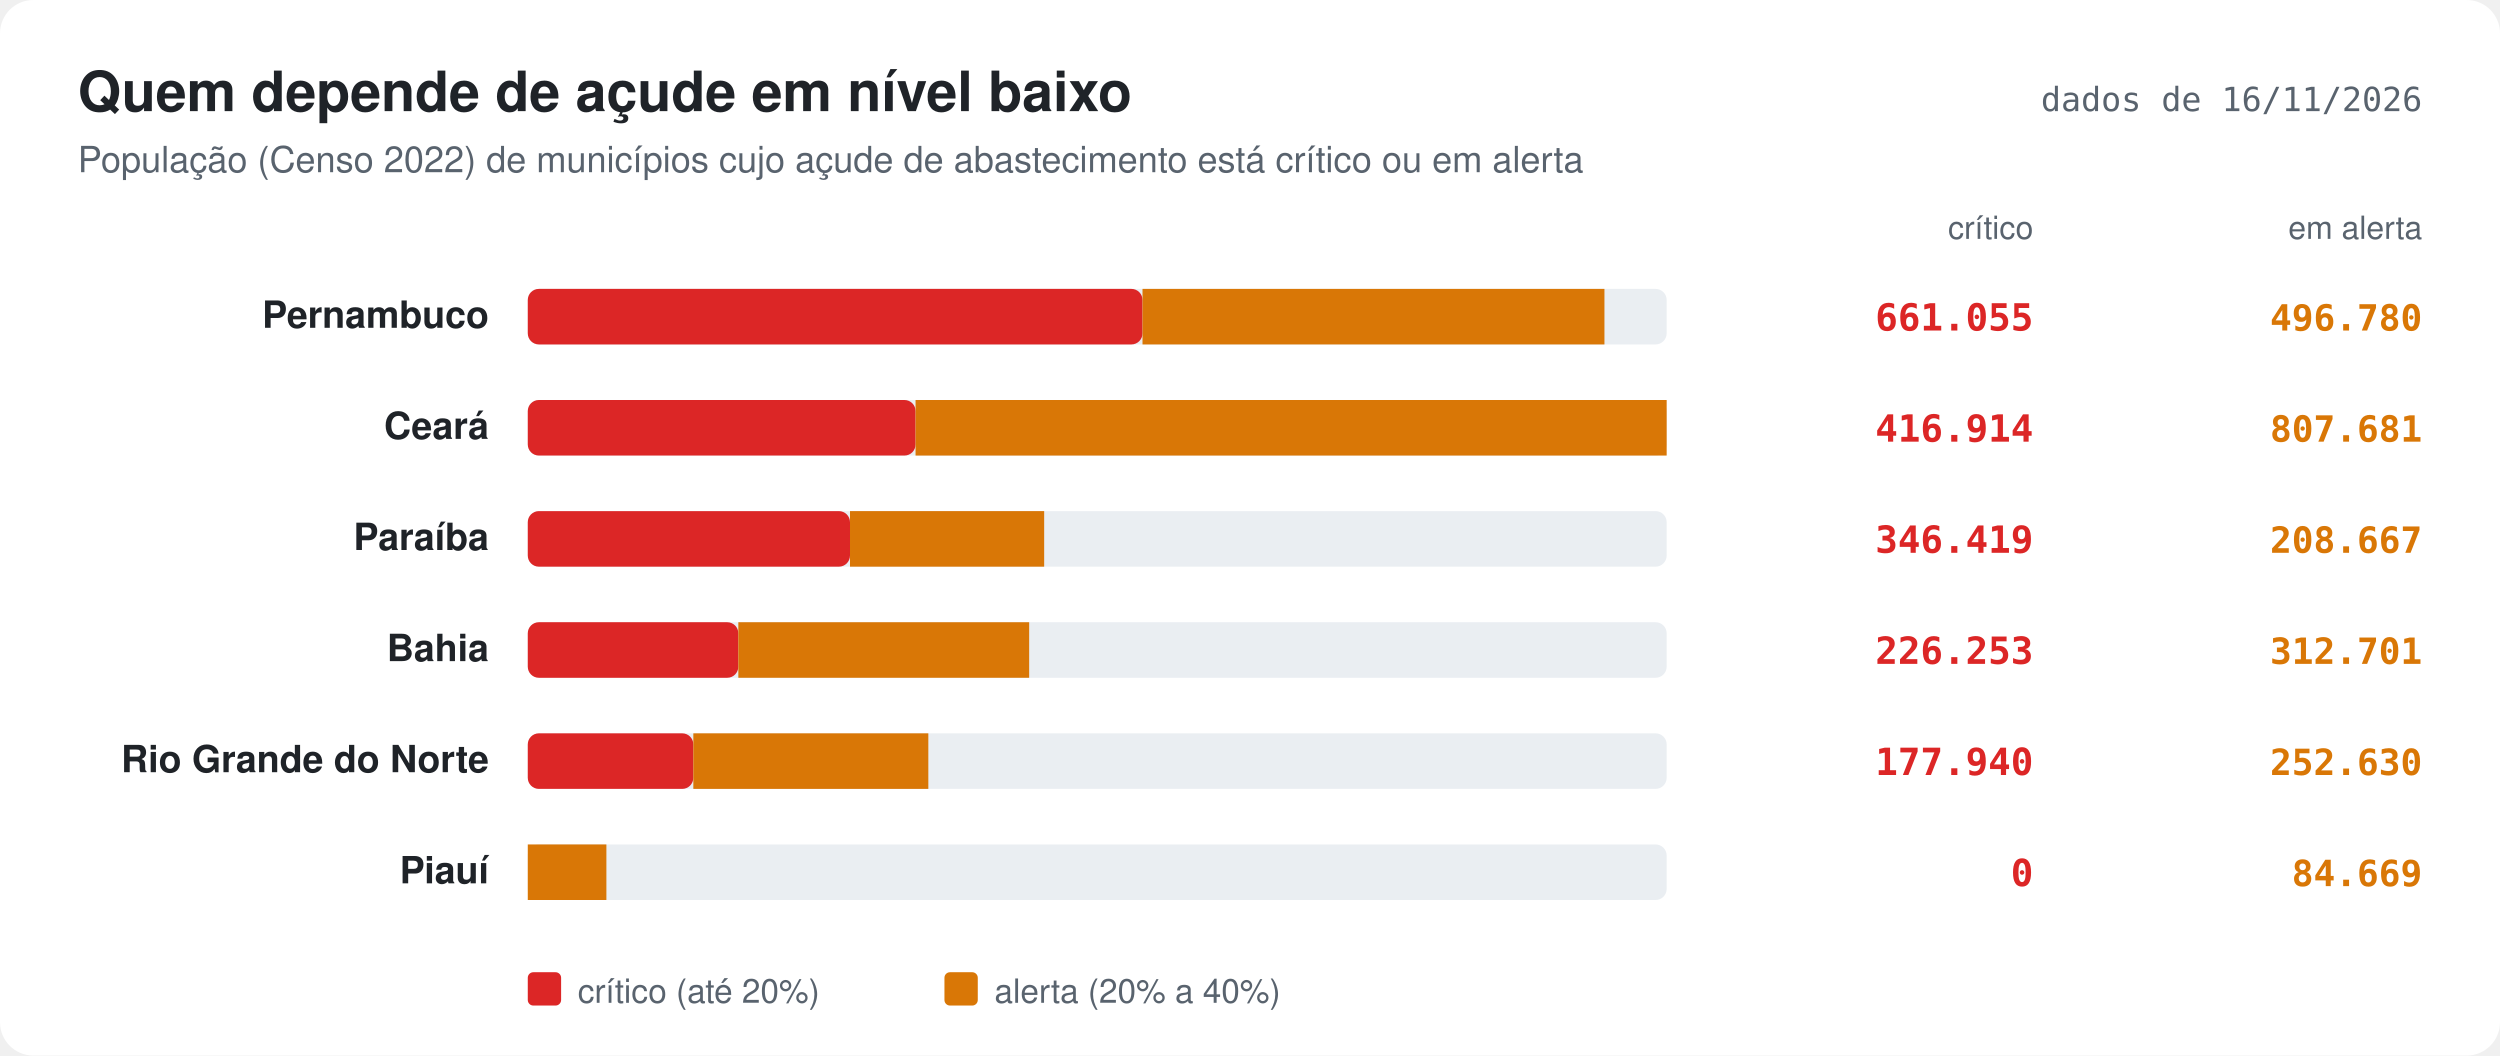
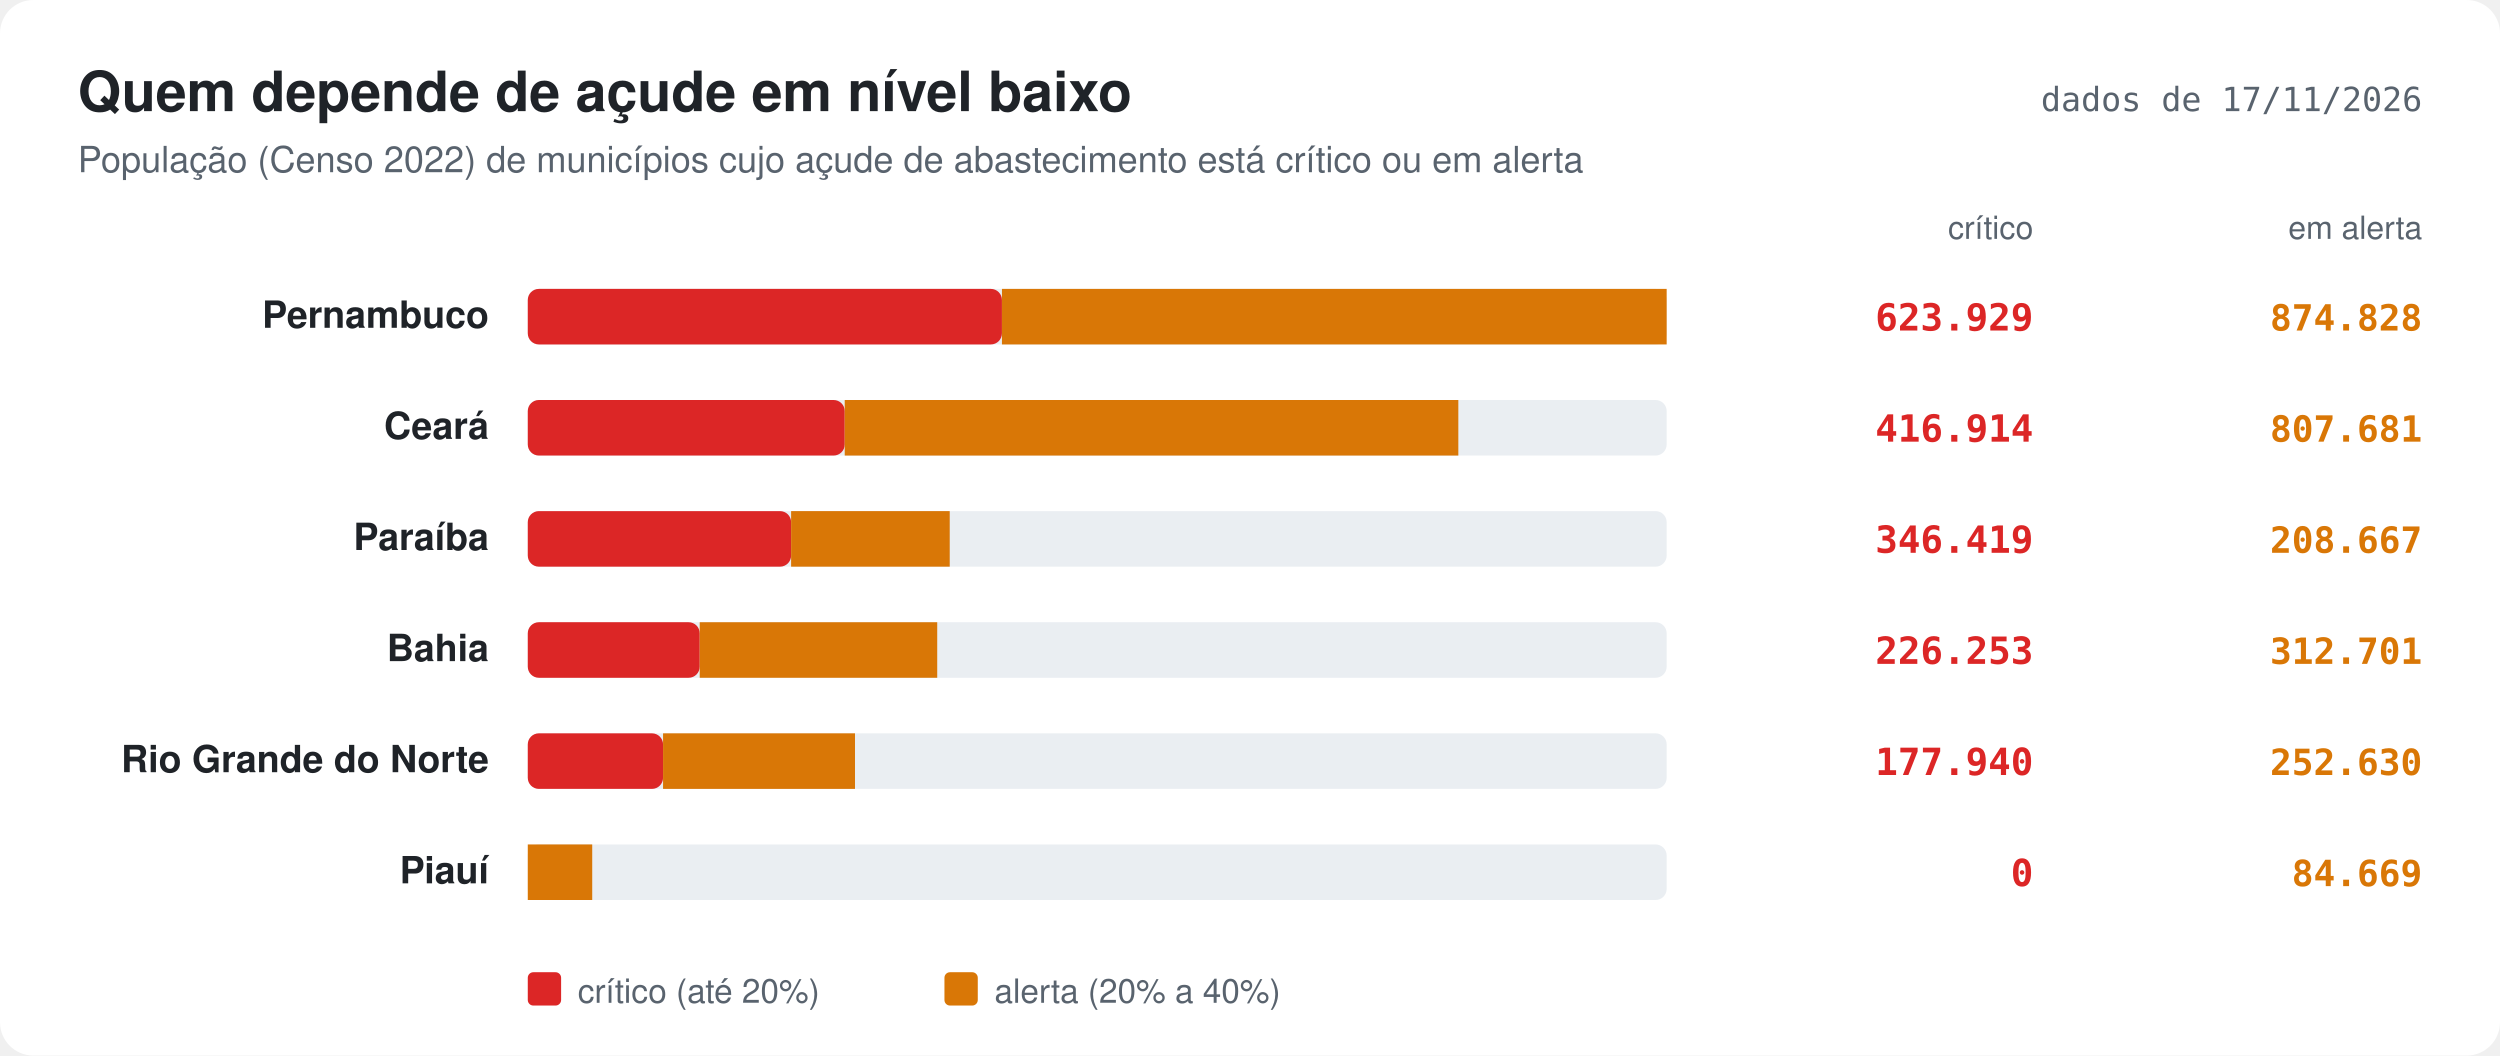
<svg xmlns="http://www.w3.org/2000/svg" width="900" height="380" viewBox="0 0 900 380" role="img" aria-label="População em municípios com açude crítico por estado">
  <style>
  .bg{fill:#ffffff} .card{fill:#f6f8fa;stroke:#d0d7de} .fg{fill:#1f2328} .mu{fill:#59636e}
  .grid{stroke:#d8dee4} .axis{stroke:#8c959f} .acc{fill:#0e7490} .accs{stroke:#0e7490} .area{fill:#0e7490;fill-opacity:.12}
  .crit{fill:#dc2626} .alert{fill:#d97706} .ok{fill:#16a34a} .nd{fill:#8c959f}
  .s0{fill:#f5e050} .s1{fill:#fcc55a} .s2{fill:#f59e0b} .s3{fill:#dc2626} .s4{fill:#7f1d1d} .track{fill:#eaeef2}
  text{font-family:-apple-system,BlinkMacSystemFont,'Segoe UI',Helvetica,Arial,sans-serif} .num{font-family:ui-monospace,SFMono-Regular,'SF Mono',Menlo,Consolas,monospace;font-variant-numeric:tabular-nums}
  @media (prefers-color-scheme: dark){
    .bg{fill:#0d1117} .card{fill:#161b22;stroke:#30363d} .fg{fill:#e6edf3} .mu{fill:#8d96a0}
    .grid{stroke:#21262d} .axis{stroke:#484f58} .acc{fill:#4fc3d9} .accs{stroke:#4fc3d9} .area{fill:#4fc3d9;fill-opacity:.15}
    .crit{fill:#f85149} .alert{fill:#f0a020} .ok{fill:#3fb950} .nd{fill:#6e7681} .track{fill:#21262d}
  }
</style>
  <rect class="bg" width="900" height="380" rx="12" />
  <text x="28" y="40" class="fg" font-size="20" font-weight="700" text-anchor="start">Quem depende de açude em nível baixo</text>
  <text x="28" y="62" class="mu" font-size="13" font-weight="400" text-anchor="start">População (Censo 2022) de municípios cujo açude de abastecimento está crítico ou em alerta</text>
-   <text x="872" y="40" class="mu num" font-size="12" font-weight="400" text-anchor="end">dados de 16/11/2026</text>
+   <text x="872" y="40" class="mu num" font-size="12" font-weight="400" text-anchor="end">dados de 17/11/2026</text>
  <text x="176" y="118" class="fg" font-size="13.5" font-weight="600" text-anchor="end">Pernambuco</text>
  <rect class="track" x="190" y="104" width="410" height="20" rx="4" />
-   <rect class="crit" x="190" y="104" width="221.3" height="20" rx="4" />
-   <rect class="alert" x="411.3" y="104" width="166.3" height="20" />
-   <text x="732" y="119" class="crit num" font-size="13.5" font-weight="700" text-anchor="end">661.055</text>
-   <text x="872" y="119" class="alert num" font-size="13" font-weight="600" text-anchor="end">496.780</text>
+   <rect class="crit" x="190" y="104" width="170.7" height="20" rx="4" />
+   <rect class="alert" x="360.7" y="104" width="239.3" height="20" />
+   <text x="732" y="119" class="crit num" font-size="13.5" font-weight="700" text-anchor="end">623.929</text>
+   <text x="872" y="119" class="alert num" font-size="13" font-weight="600" text-anchor="end">874.828</text>
  <text x="176" y="158" class="fg" font-size="13.5" font-weight="600" text-anchor="end">Ceará</text>
  <rect class="track" x="190" y="144" width="410" height="20" rx="4" />
-   <rect class="crit" x="190" y="144" width="139.6" height="20" rx="4" />
-   <rect class="alert" x="329.6" y="144" width="270.4" height="20" />
+   <rect class="crit" x="190" y="144" width="114.1" height="20" rx="4" />
+   <rect class="alert" x="304.1" y="144" width="220.9" height="20" />
  <text x="732" y="159" class="crit num" font-size="13.5" font-weight="700" text-anchor="end">416.914</text>
  <text x="872" y="159" class="alert num" font-size="13" font-weight="600" text-anchor="end">807.681</text>
  <text x="176" y="198" class="fg" font-size="13.5" font-weight="600" text-anchor="end">Paraíba</text>
  <rect class="track" x="190" y="184" width="410" height="20" rx="4" />
-   <rect class="crit" x="190" y="184" width="116.0" height="20" rx="4" />
-   <rect class="alert" x="306.0" y="184" width="69.9" height="20" />
+   <rect class="crit" x="190" y="184" width="94.8" height="20" rx="4" />
+   <rect class="alert" x="284.8" y="184" width="57.1" height="20" />
  <text x="732" y="199" class="crit num" font-size="13.5" font-weight="700" text-anchor="end">346.419</text>
  <text x="872" y="199" class="alert num" font-size="13" font-weight="600" text-anchor="end">208.667</text>
  <text x="176" y="238" class="fg" font-size="13.5" font-weight="600" text-anchor="end">Bahia</text>
  <rect class="track" x="190" y="224" width="410" height="20" rx="4" />
-   <rect class="crit" x="190" y="224" width="75.8" height="20" rx="4" />
-   <rect class="alert" x="265.8" y="224" width="104.7" height="20" />
+   <rect class="crit" x="190" y="224" width="61.9" height="20" rx="4" />
+   <rect class="alert" x="251.9" y="224" width="85.5" height="20" />
  <text x="732" y="239" class="crit num" font-size="13.5" font-weight="700" text-anchor="end">226.253</text>
  <text x="872" y="239" class="alert num" font-size="13" font-weight="600" text-anchor="end">312.701</text>
  <text x="176" y="278" class="fg" font-size="13.5" font-weight="600" text-anchor="end">Rio Grande do Norte</text>
  <rect class="track" x="190" y="264" width="410" height="20" rx="4" />
-   <rect class="crit" x="190" y="264" width="59.6" height="20" rx="4" />
-   <rect class="alert" x="249.6" y="264" width="84.6" height="20" />
+   <rect class="crit" x="190" y="264" width="48.7" height="20" rx="4" />
+   <rect class="alert" x="238.7" y="264" width="69.1" height="20" />
  <text x="732" y="279" class="crit num" font-size="13.5" font-weight="700" text-anchor="end">177.940</text>
  <text x="872" y="279" class="alert num" font-size="13" font-weight="600" text-anchor="end">252.630</text>
  <text x="176" y="318" class="fg" font-size="13.5" font-weight="600" text-anchor="end">Piauí</text>
  <rect class="track" x="190" y="304" width="410" height="20" rx="4" />
  <rect class="crit" x="190" y="304" width="0.0" height="20" rx="4" />
-   <rect class="alert" x="190.0" y="304" width="28.3" height="20" />
+   <rect class="alert" x="190.0" y="304" width="23.2" height="20" />
  <text x="732" y="319" class="crit num" font-size="13.5" font-weight="700" text-anchor="end">0</text>
  <text x="872" y="319" class="alert num" font-size="13" font-weight="600" text-anchor="end">84.669</text>
  <text x="732" y="86" class="mu" font-size="11.5" font-weight="400" text-anchor="end">crítico</text>
  <text x="872" y="86" class="mu" font-size="11.5" font-weight="400" text-anchor="end">em alerta</text>
  <rect class="crit" x="190" y="350" width="12" height="12" rx="2" />
  <text x="208" y="361" class="mu" font-size="12" font-weight="400" text-anchor="start">crítico (até 20%)</text>
  <rect class="alert" x="340" y="350" width="12" height="12" rx="2" />
  <text x="358" y="361" class="mu" font-size="12" font-weight="400" text-anchor="start">alerta (20% a 40%)</text>
</svg>
